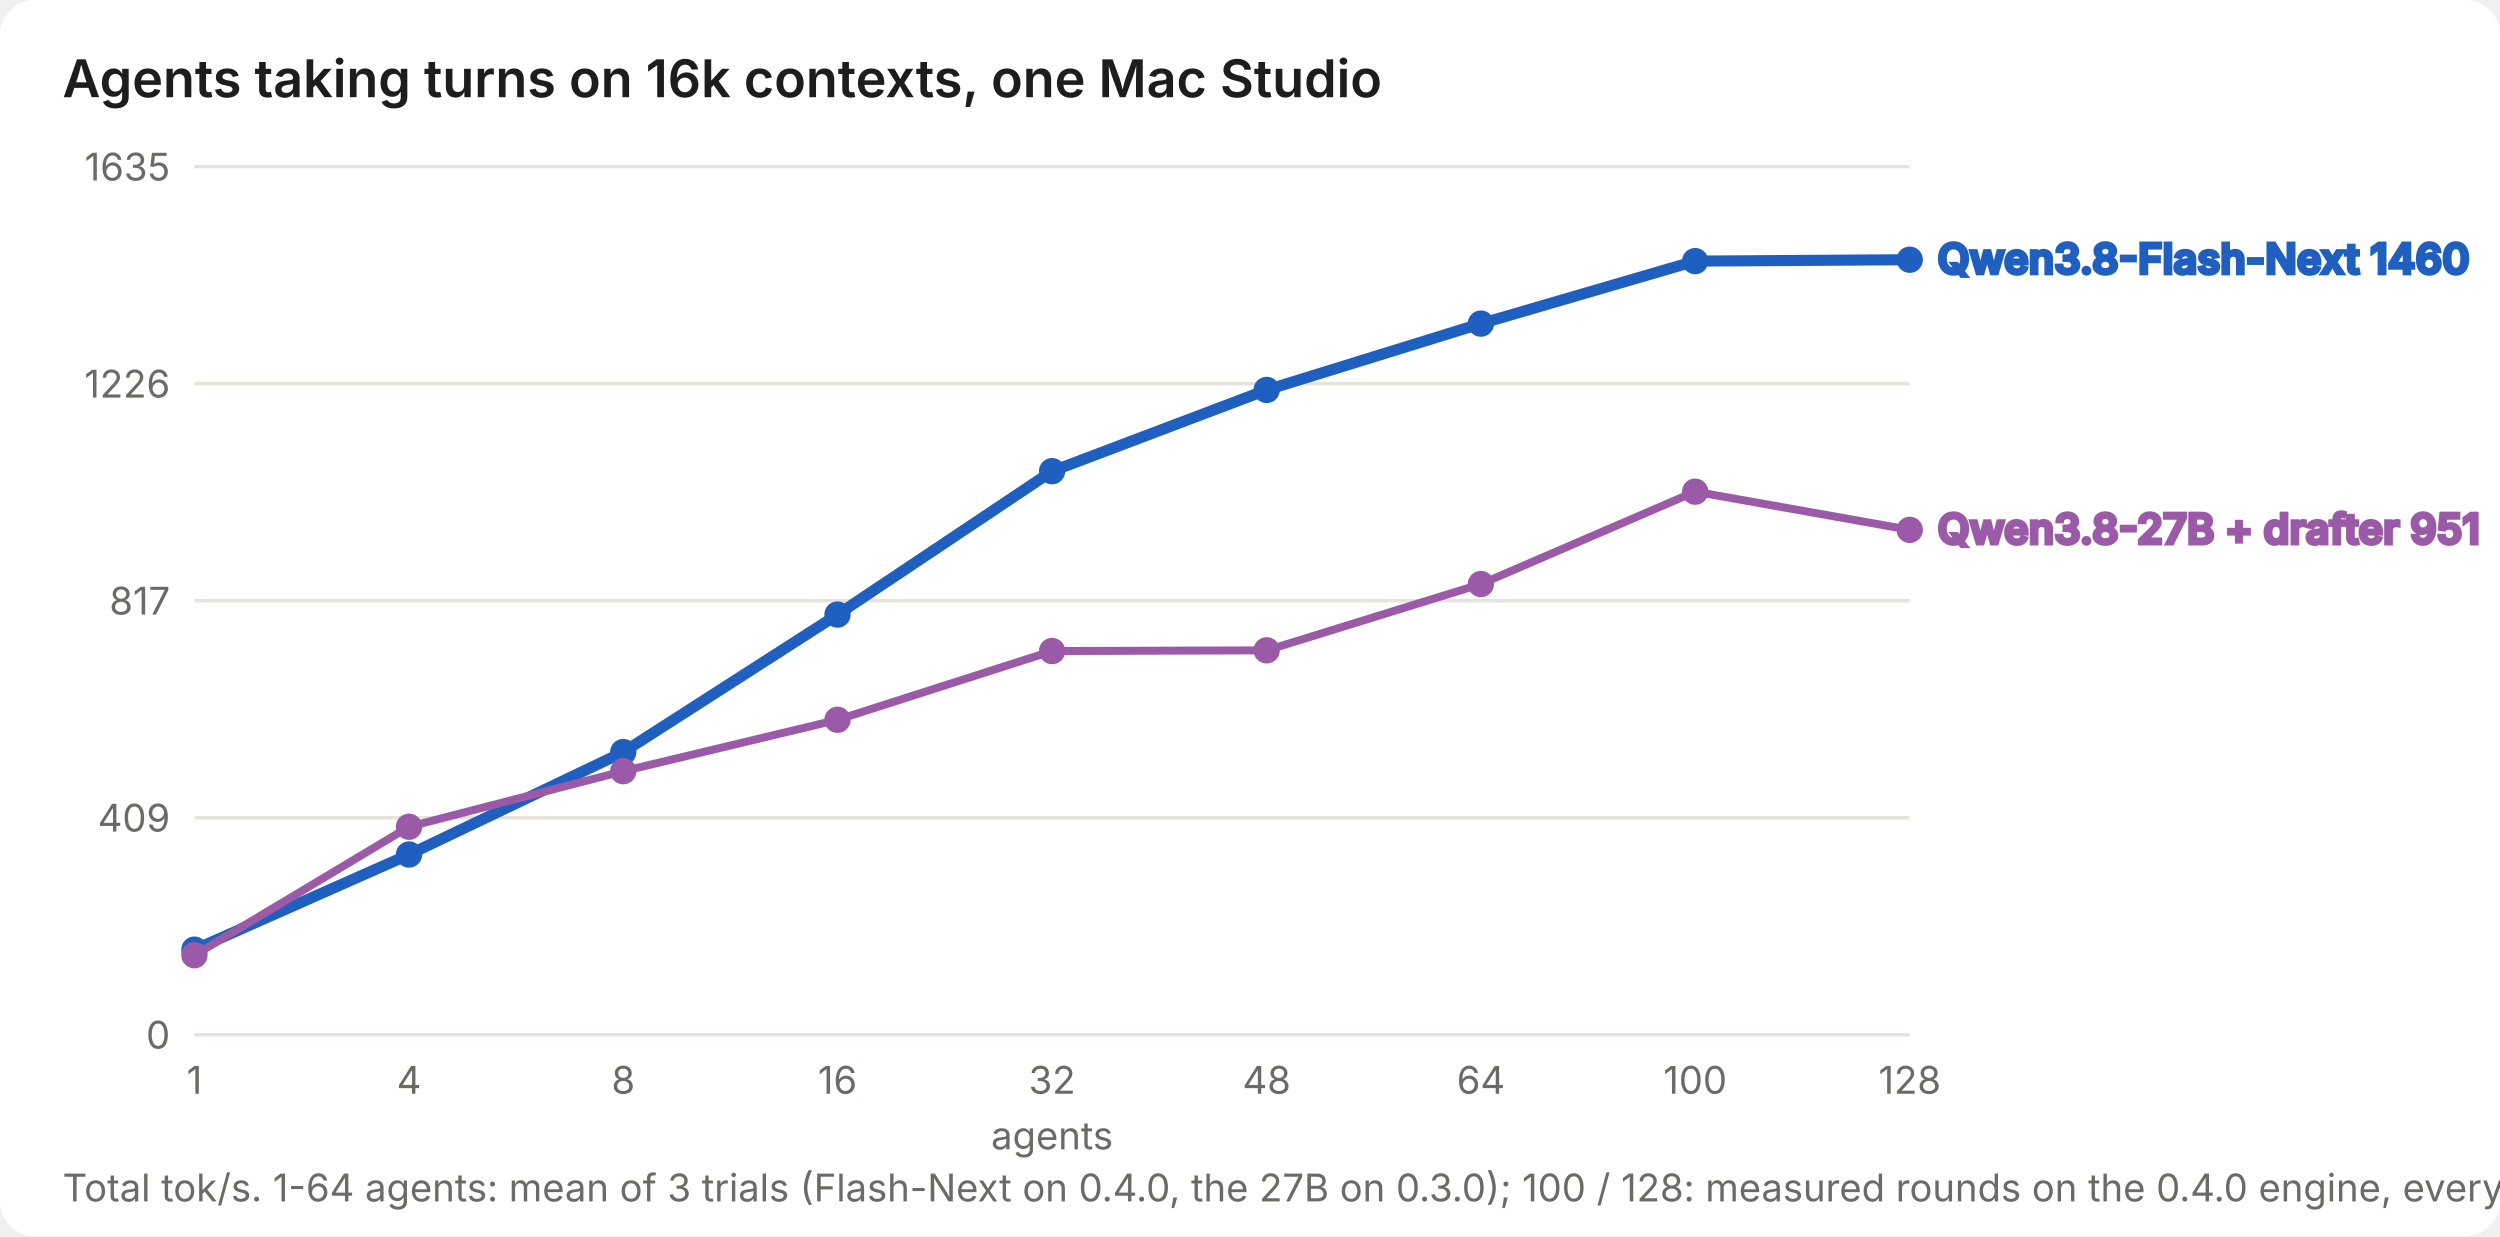
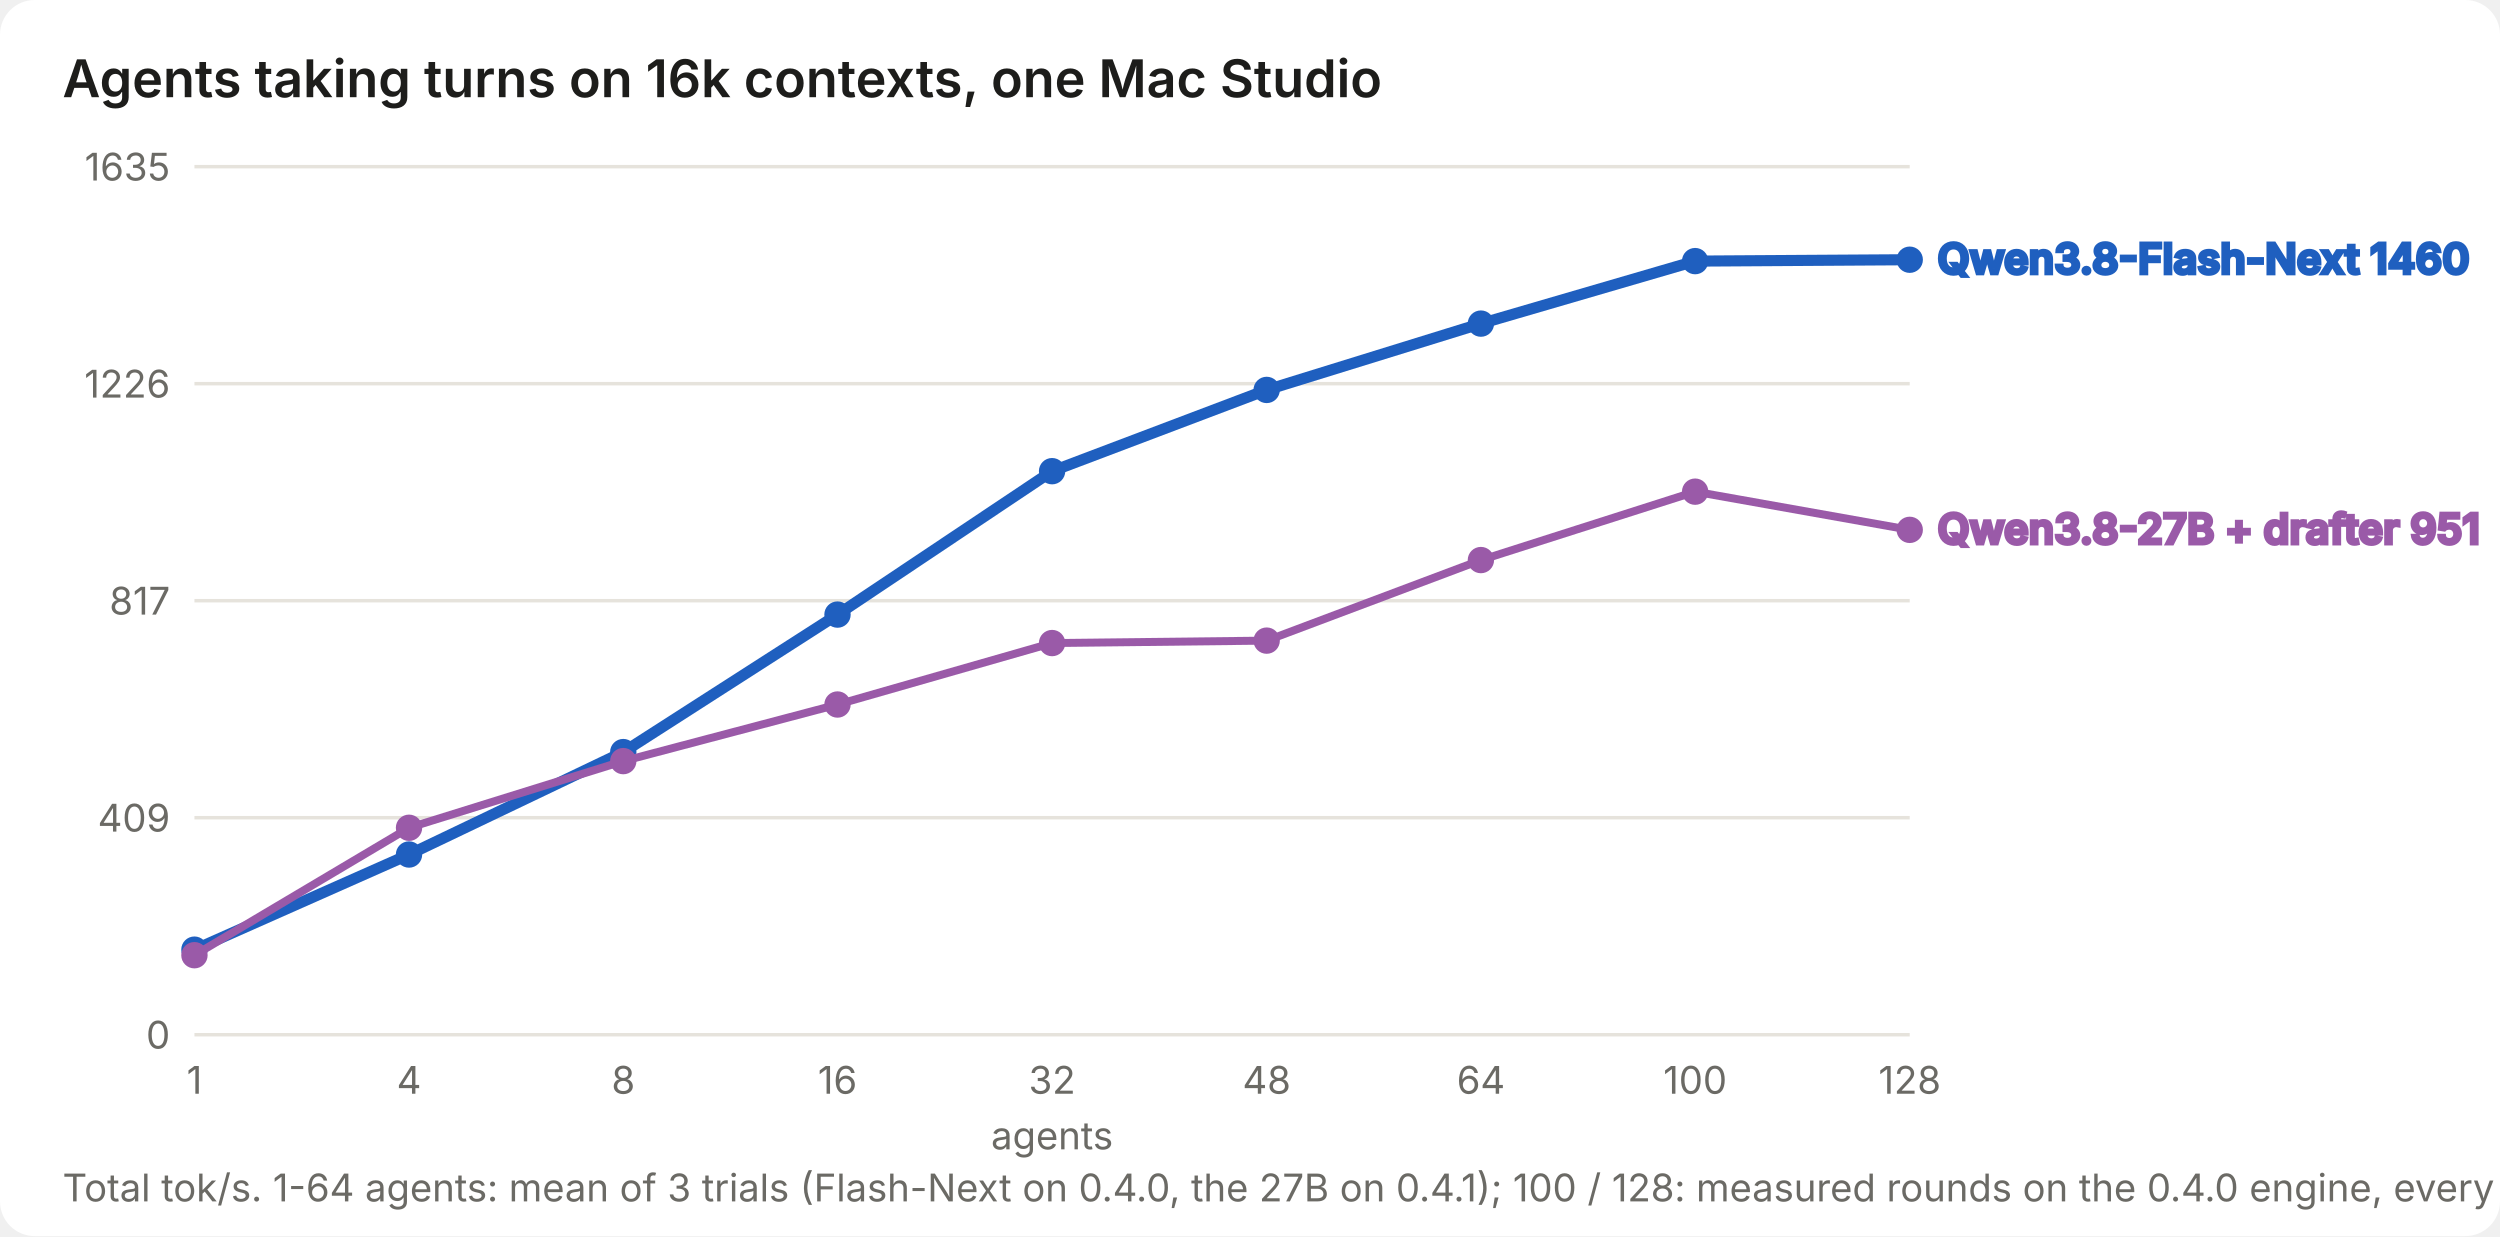
<svg xmlns="http://www.w3.org/2000/svg" viewBox="0 0 720 356" role="img" aria-label="Agents taking turns on 16k contexts, one Mac Studio">
  <style>
.bg{fill:#ffffff}.t{fill:#1d1d1b;font:600 15px -apple-system,BlinkMacSystemFont,'Segoe UI',sans-serif}
.tick{fill:#6b6a65;font:11px -apple-system,BlinkMacSystemFont,'Segoe UI',sans-serif}
.lab{fill:#1d1d1b;font:12px -apple-system,BlinkMacSystemFont,'Segoe UI',sans-serif}
.val{fill:#1d1d1b;font:600 11px -apple-system,BlinkMacSystemFont,'Segoe UI',sans-serif}
.note{fill:#6b6a65;font:11px -apple-system,BlinkMacSystemFont,'Segoe UI',sans-serif}
.grid{stroke:#e6e3dc;stroke-width:1}polyline.ln{fill:none!important;stroke-width:2.3}
.k-us{fill:#1f5fbf;stroke:#1f5fbf}.k-us2{fill:#7aa7e6;stroke:#7aa7e6}.k-o1{fill:#b0702e;stroke:#b0702e}
.k-o2{fill:#7b8a3a;stroke:#7b8a3a}.k-o3{fill:#8d8b85;stroke:#8d8b85}.k-o4{fill:#9a5aa8;stroke:#9a5aa8}
.ln.k-us{stroke-width:3.2}.ln.k-o2{stroke-dasharray:6 4}.ln.k-o3{stroke-dasharray:2 4}
@media (prefers-color-scheme:dark){.bg{fill:#1b1b1a}.t,.lab,.val{fill:#ecebe6}.tick,.note{fill:#a3a19a}.grid{stroke:#34332f}
.k-us{fill:#6aa3ff;stroke:#6aa3ff}.k-us2{fill:#9fc1f2;stroke:#9fc1f2}.k-o1{fill:#dba25f;stroke:#dba25f}
.k-o2{fill:#aebc6a;stroke:#aebc6a}.k-o4{fill:#c58fd2;stroke:#c58fd2}}
</style>
  <rect class="bg" width="720" height="356" rx="10" />
  <text class="t" x="18" y="28">Agents taking turns on 16k contexts, one Mac Studio</text>
  <line class="grid" x1="56" y1="298.0" x2="550" y2="298.0" />
  <text class="tick" x="49" y="302.0" text-anchor="end">0</text>
  <line class="grid" x1="56" y1="235.5" x2="550" y2="235.5" />
  <text class="tick" x="49" y="239.5" text-anchor="end">409</text>
  <line class="grid" x1="56" y1="173.0" x2="550" y2="173.0" />
  <text class="tick" x="49" y="177.0" text-anchor="end">817</text>
  <line class="grid" x1="56" y1="110.5" x2="550" y2="110.5" />
  <text class="tick" x="49" y="114.5" text-anchor="end">1226</text>
  <line class="grid" x1="56" y1="48.0" x2="550" y2="48.0" />
  <text class="tick" x="49" y="52.0" text-anchor="end">1635</text>
  <text class="tick" x="56.0" y="315" text-anchor="middle">1</text>
  <text class="tick" x="117.8" y="315" text-anchor="middle">4</text>
  <text class="tick" x="179.5" y="315" text-anchor="middle">8</text>
  <text class="tick" x="241.2" y="315" text-anchor="middle">16</text>
  <text class="tick" x="303.0" y="315" text-anchor="middle">32</text>
  <text class="tick" x="364.8" y="315" text-anchor="middle">48</text>
  <text class="tick" x="426.5" y="315" text-anchor="middle">64</text>
  <text class="tick" x="488.2" y="315" text-anchor="middle">100</text>
  <text class="tick" x="550.0" y="315" text-anchor="middle">128</text>
  <text class="tick" x="303.0" y="331" text-anchor="middle">agents</text>
  <polyline class="ln k-us" points="56.0,273.5 117.8,246.1 179.5,216.6 241.2,177.0 303.0,135.7 364.8,112.3 426.5,93.2 488.2,75.2 550.0,74.8" />
  <circle class="k-us" cx="56.0" cy="273.5" r="3.3" />
  <circle class="k-us" cx="117.8" cy="246.1" r="3.3" />
  <circle class="k-us" cx="179.5" cy="216.6" r="3.3" />
  <circle class="k-us" cx="241.2" cy="177.0" r="3.3" />
  <circle class="k-us" cx="303.0" cy="135.7" r="3.3" />
  <circle class="k-us" cx="364.8" cy="112.3" r="3.3" />
  <circle class="k-us" cx="426.5" cy="93.2" r="3.3" />
  <circle class="k-us" cx="488.2" cy="75.2" r="3.3" />
  <circle class="k-us" cx="550.0" cy="74.8" r="3.3" />
-   <polyline class="ln k-o4" points="56.0,275.1 117.8,238.1 179.5,222.1 241.2,207.3 303.0,187.5 364.8,187.3 426.5,168.2 488.2,141.6 550.0,152.6" />
+   <polyline class="ln k-o4" points="56.0,275.1 117.8,238.4 179.5,219.2 241.2,202.9 303.0,185.2 364.8,184.5 426.5,161.3 488.2,141.6 550.0,152.6" />
  <circle class="k-o4" cx="56.0" cy="275.1" r="3.3" />
-   <circle class="k-o4" cx="117.8" cy="238.1" r="3.3" />
-   <circle class="k-o4" cx="179.5" cy="222.1" r="3.3" />
-   <circle class="k-o4" cx="241.2" cy="207.3" r="3.3" />
-   <circle class="k-o4" cx="303.0" cy="187.5" r="3.3" />
-   <circle class="k-o4" cx="364.8" cy="187.3" r="3.3" />
-   <circle class="k-o4" cx="426.5" cy="168.2" r="3.3" />
+   <circle class="k-o4" cx="117.8" cy="238.4" r="3.3" />
+   <circle class="k-o4" cx="179.5" cy="219.2" r="3.3" />
+   <circle class="k-o4" cx="241.2" cy="202.9" r="3.3" />
+   <circle class="k-o4" cx="303.0" cy="185.2" r="3.3" />
+   <circle class="k-o4" cx="364.8" cy="184.5" r="3.3" />
+   <circle class="k-o4" cx="426.5" cy="161.3" r="3.3" />
  <circle class="k-o4" cx="488.2" cy="141.6" r="3.3" />
  <circle class="k-o4" cx="550.0" cy="152.6" r="3.3" />
  <text class="lab k-us" x="558.0" y="78.8" style="font-weight:600">Qwen3.8-Flash-Next 1460</text>
  <text class="lab k-o4" x="558.0" y="156.6" style="font-weight:600">Qwen3.8-27B + drafter 951</text>
-   <text class="note" x="18" y="346">Total tok/s. 1-64 agents: mean of 3 trials (Flash-Next on 0.4.0, the 27B on 0.3.0); 100 / 128: measured rounds on the 0.4.0 engine, every answer checked.</text>
+   <text class="note" x="18" y="346">Total tok/s. 1-64 agents: mean of 3 trials (Flash-Next on 0.4.0, the 27B on 0.4.1); 100 / 128: measured rounds on the 0.4.0 engine, every answer checked.</text>
</svg>
